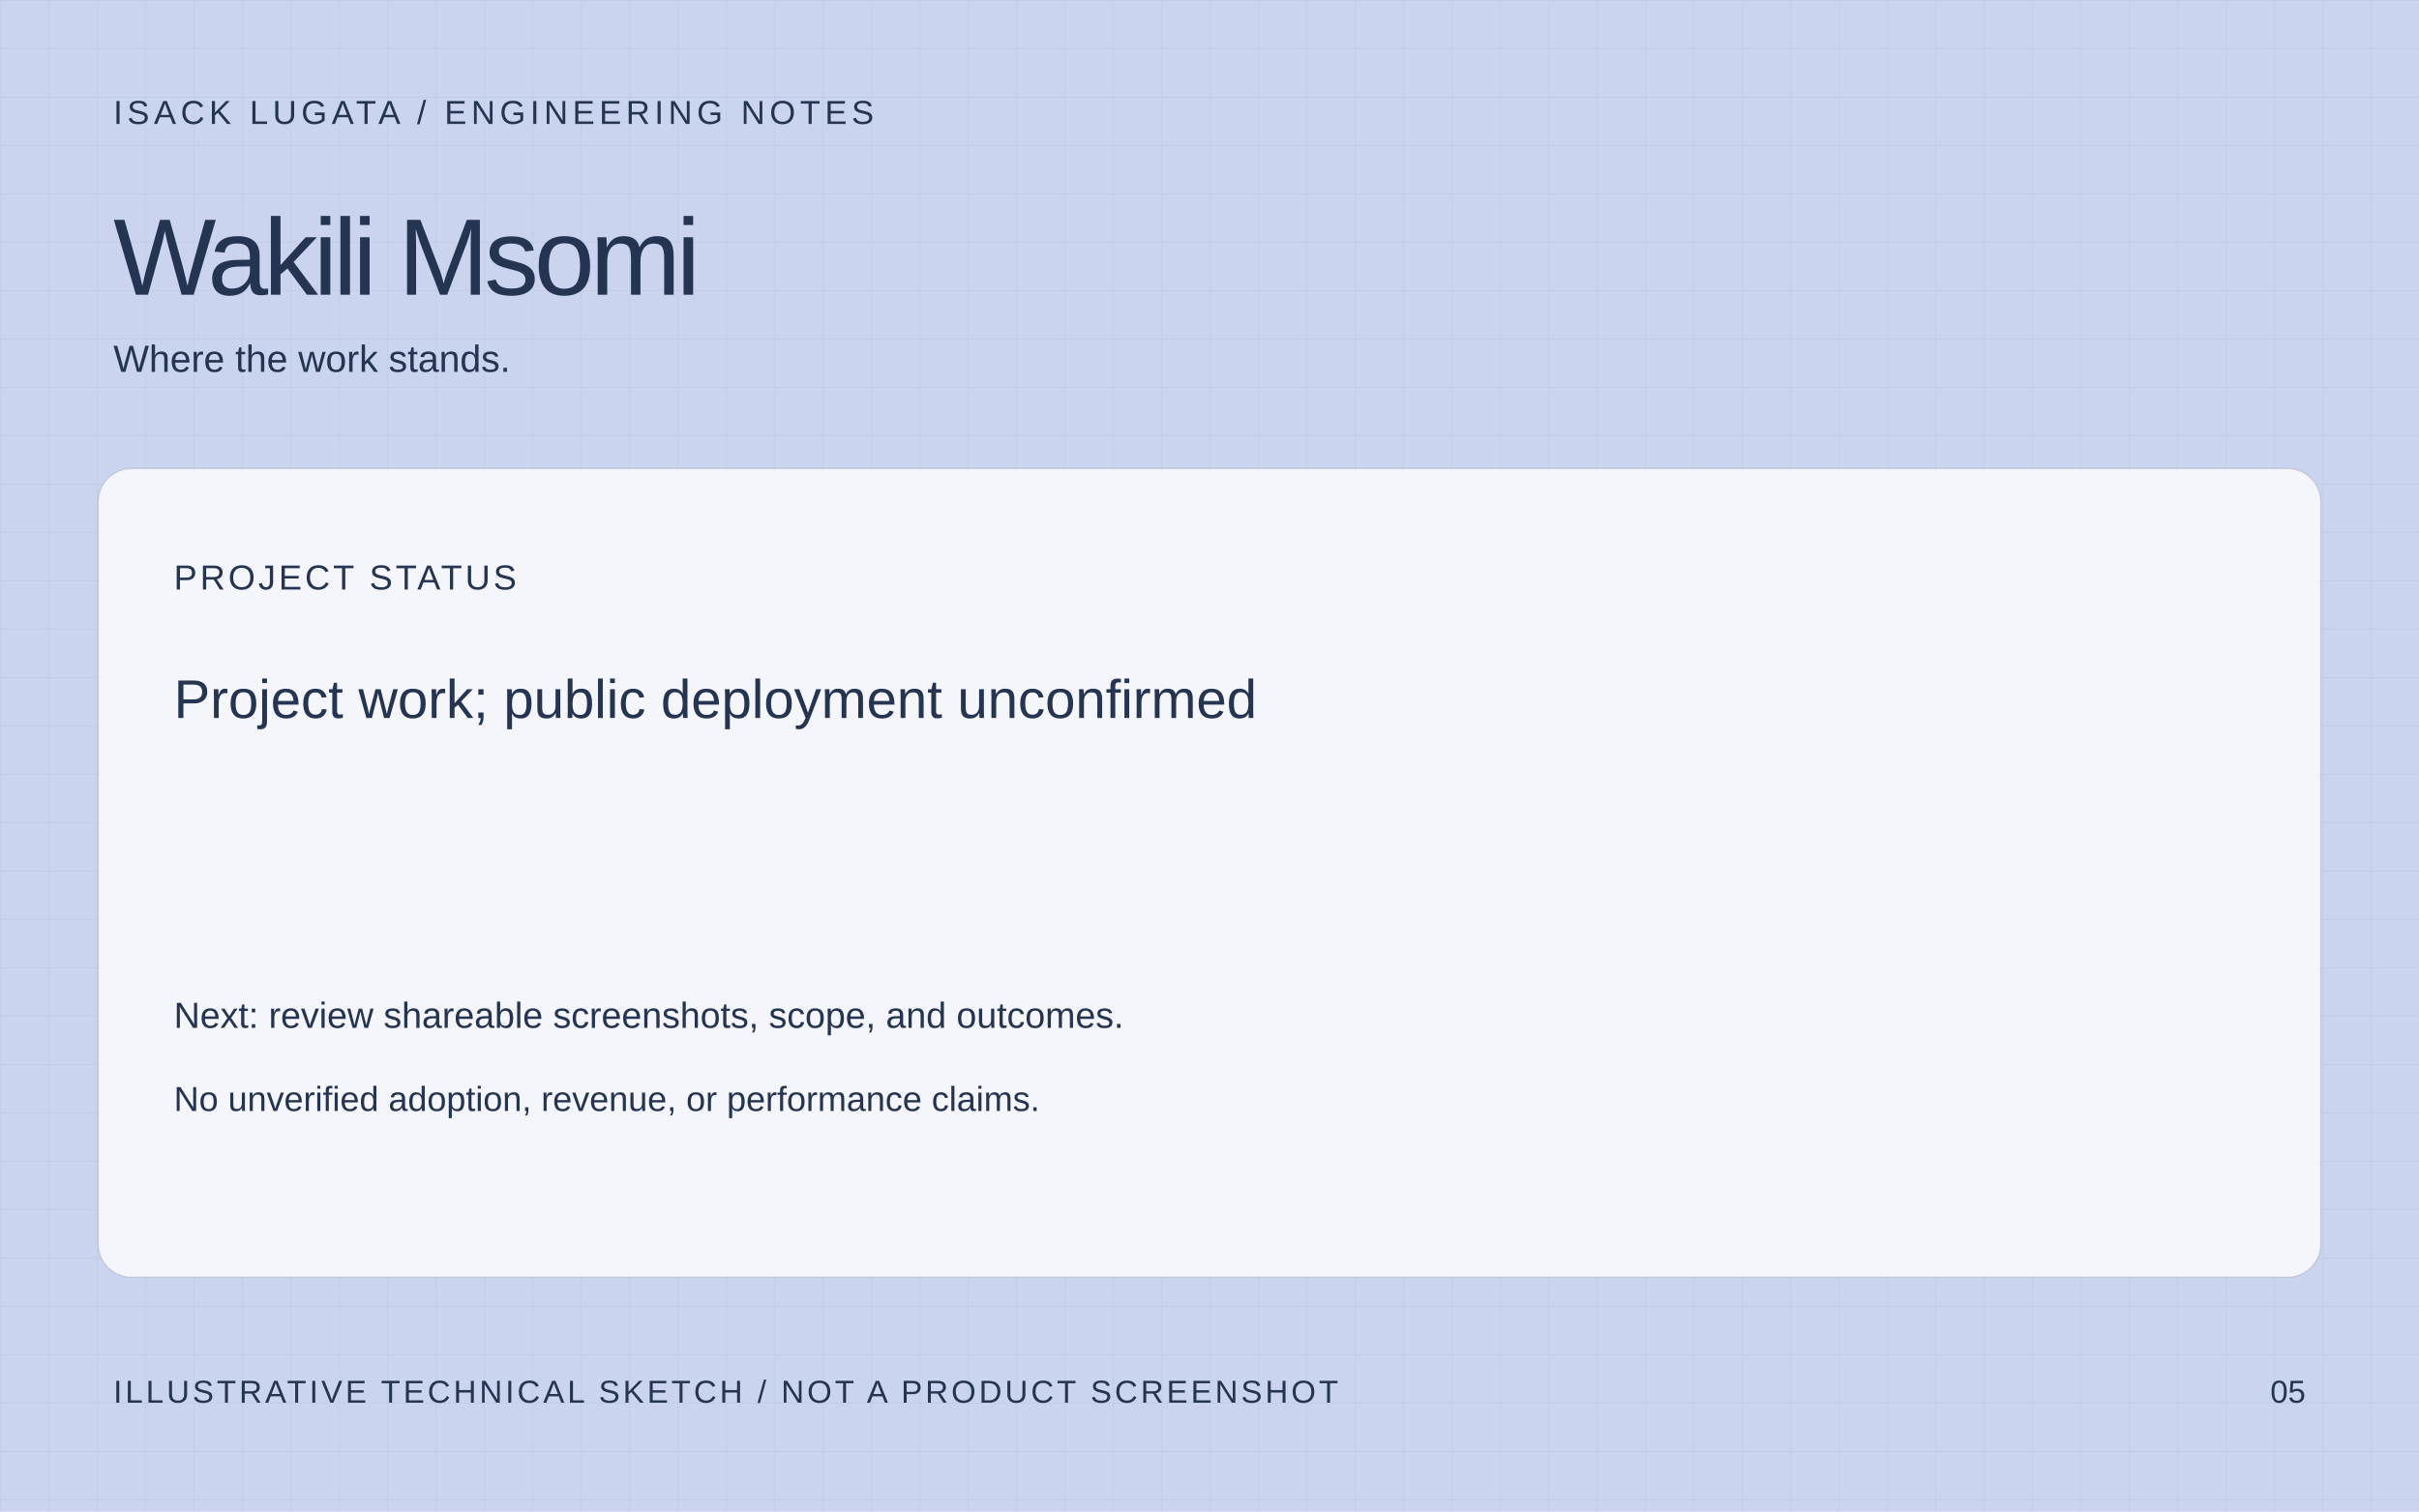
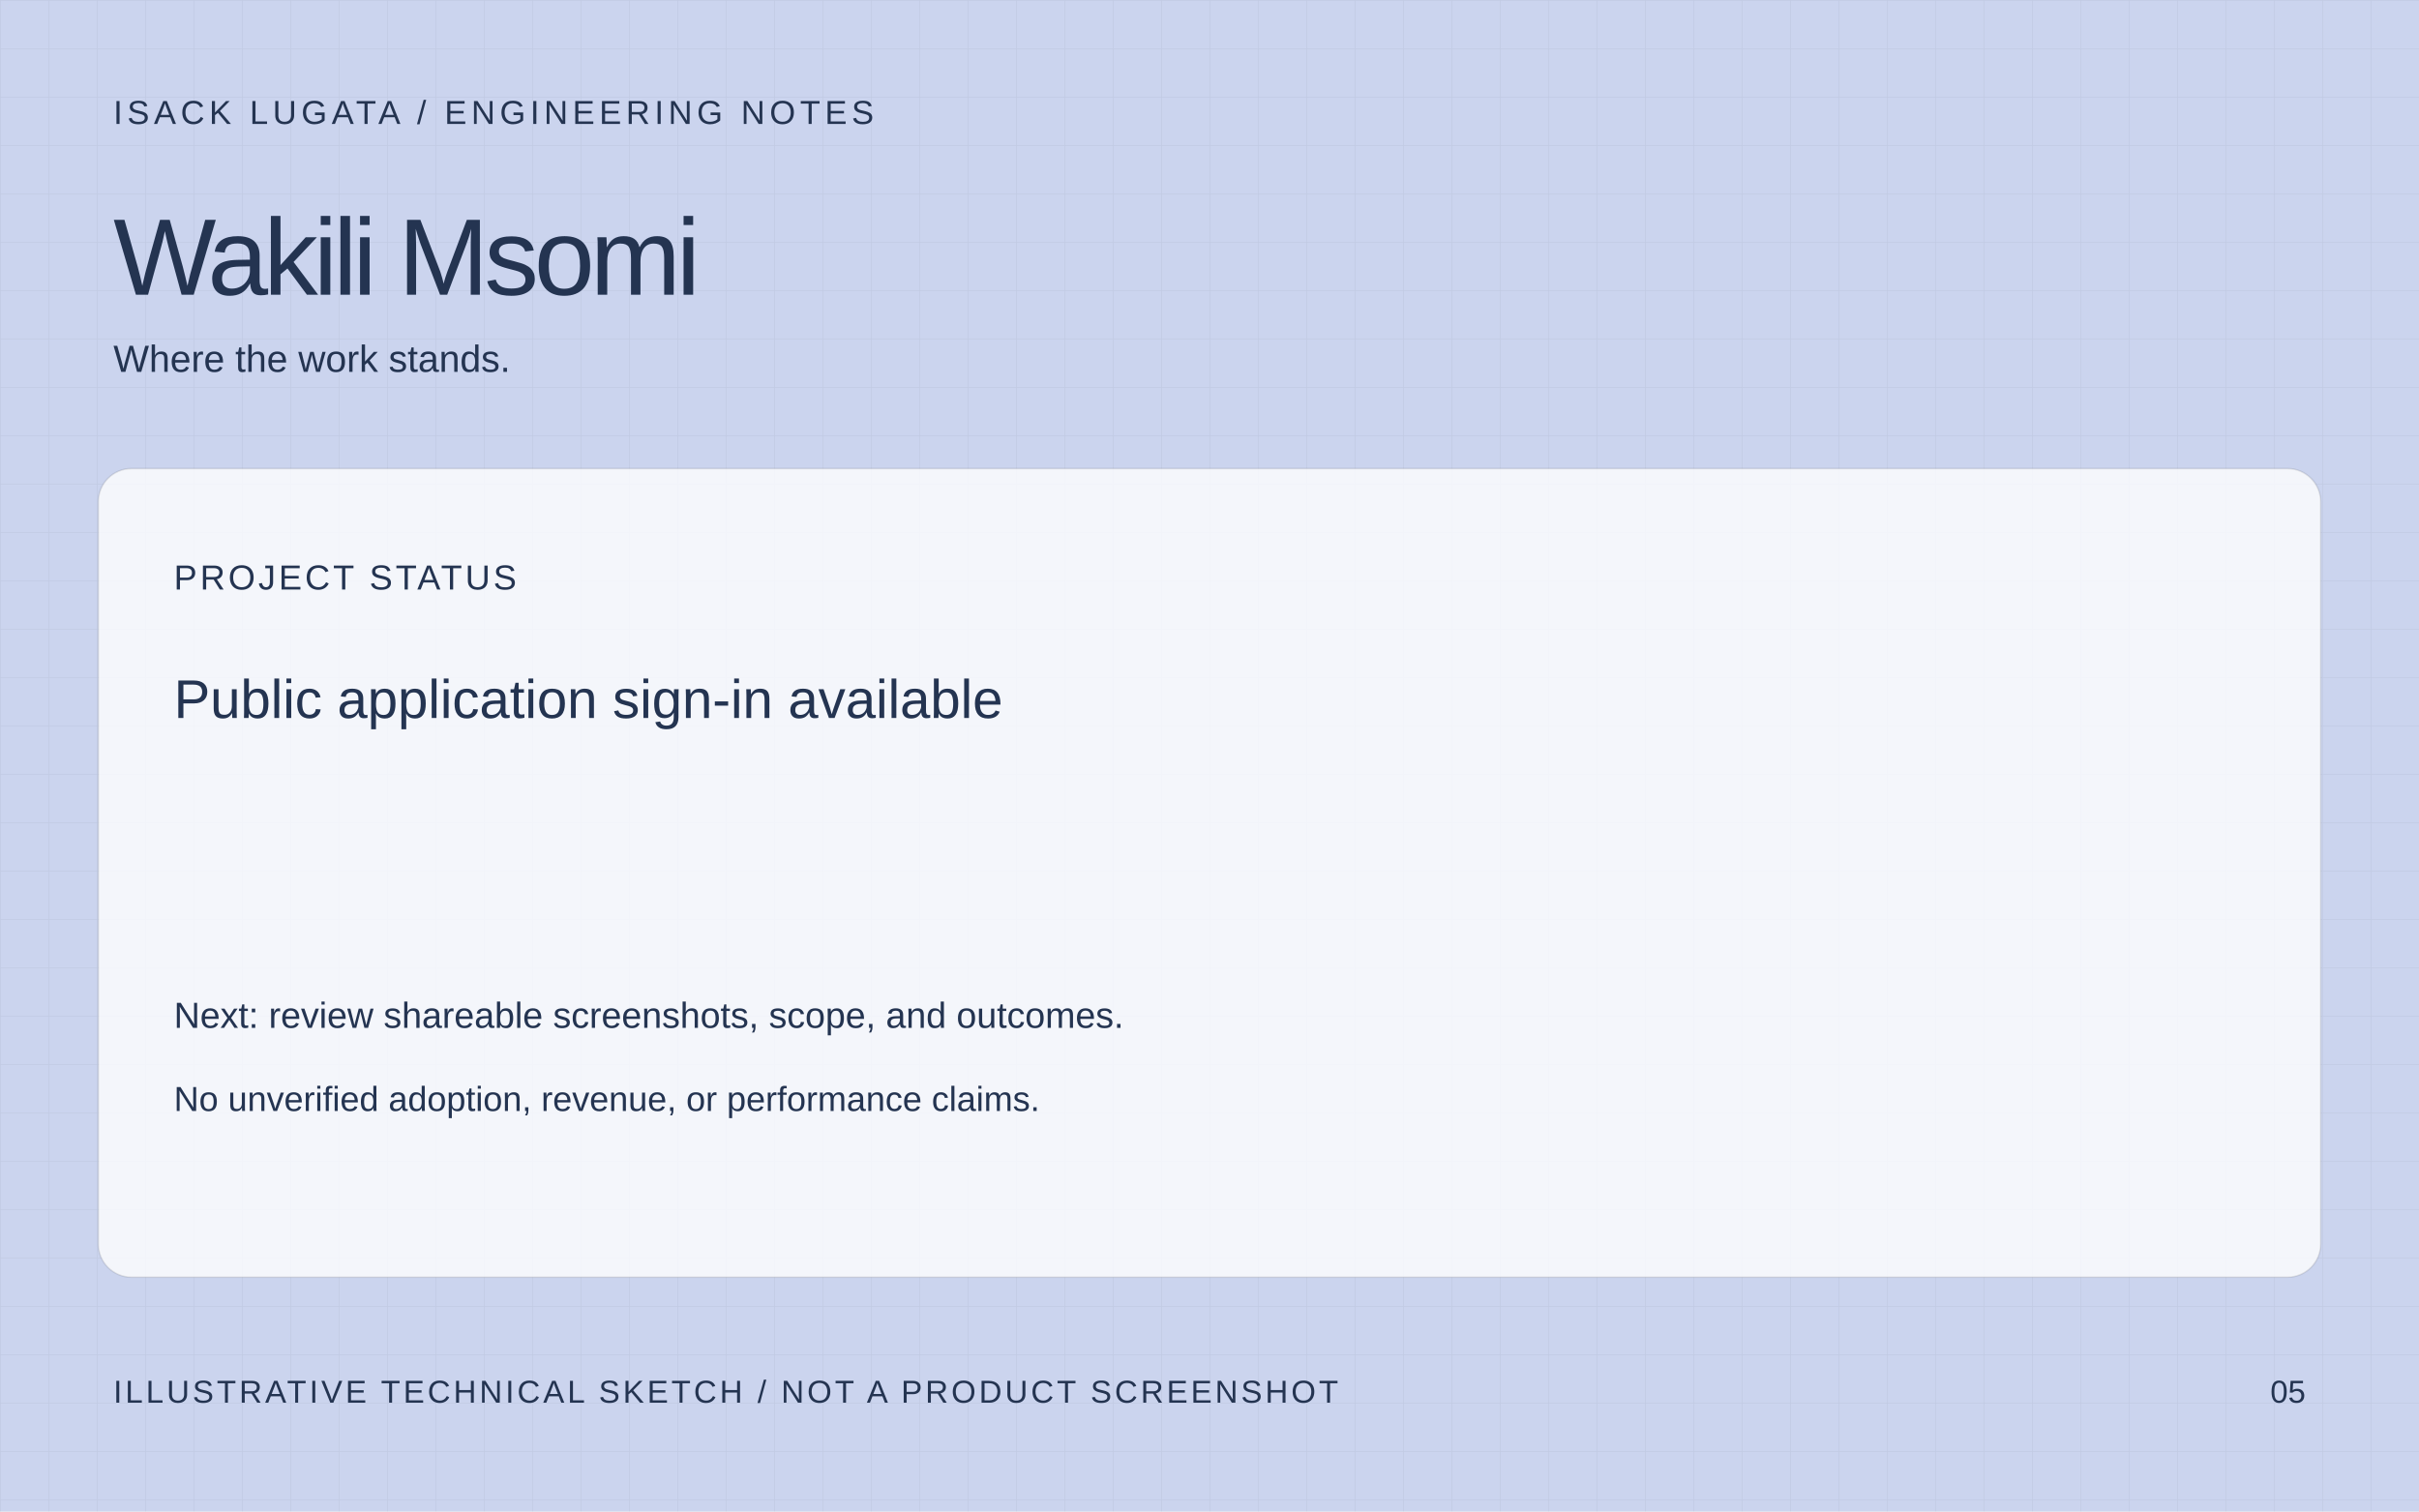
<svg xmlns="http://www.w3.org/2000/svg" width="1600" height="1000" viewBox="0 0 1600 1000" font-family="Arial, Helvetica, sans-serif">
  <rect width="1600" height="1000" fill="#cbd4ee" />
  <defs>
    <pattern id="grid" width="32" height="32" patternUnits="userSpaceOnUse">
      <path d="M 32 0 L 0 0 0 32" fill="none" stroke="#000" opacity=".05" />
    </pattern>
  </defs>
  <rect width="1600" height="1000" fill="url(#grid)" />
  <text x="75" y="82" font-size="22" fill="#243451" letter-spacing="3">ISACK LUGATA / ENGINEERING NOTES</text>
  <text x="75" y="195" font-size="72" fill="#243451" letter-spacing="-3">Wakili Msomi</text>
  <text x="75" y="246" font-size="25" fill="#243451">Where the work stands.</text>
  <rect x="65" y="310" width="1470" height="535" rx="22" fill="#fff" fill-opacity=".78" stroke="#000" stroke-opacity=".10" />
  <text x="115" y="390" font-size="23" fill="#243451" letter-spacing="2">PROJECT STATUS</text>
-   <text x="115" y="475" font-size="36" fill="#243451">Project work; public deployment unconfirmed</text>
+   <text x="115" y="475" font-size="36" fill="#243451">Public application sign-in available</text>
  <text x="115" y="680" font-size="24" fill="#243451">Next: review shareable screenshots, scope, and outcomes.</text>
  <text x="115" y="735" font-size="23" fill="#243451">No unverified adoption, revenue, or performance claims.</text>
  <text x="75" y="928" font-size="21" fill="#243451" letter-spacing="2">ILLUSTRATIVE TECHNICAL SKETCH / NOT A PRODUCT SCREENSHOT</text>
  <text x="1525" y="928" font-size="21" fill="#243451" text-anchor="end">05</text>
</svg>
